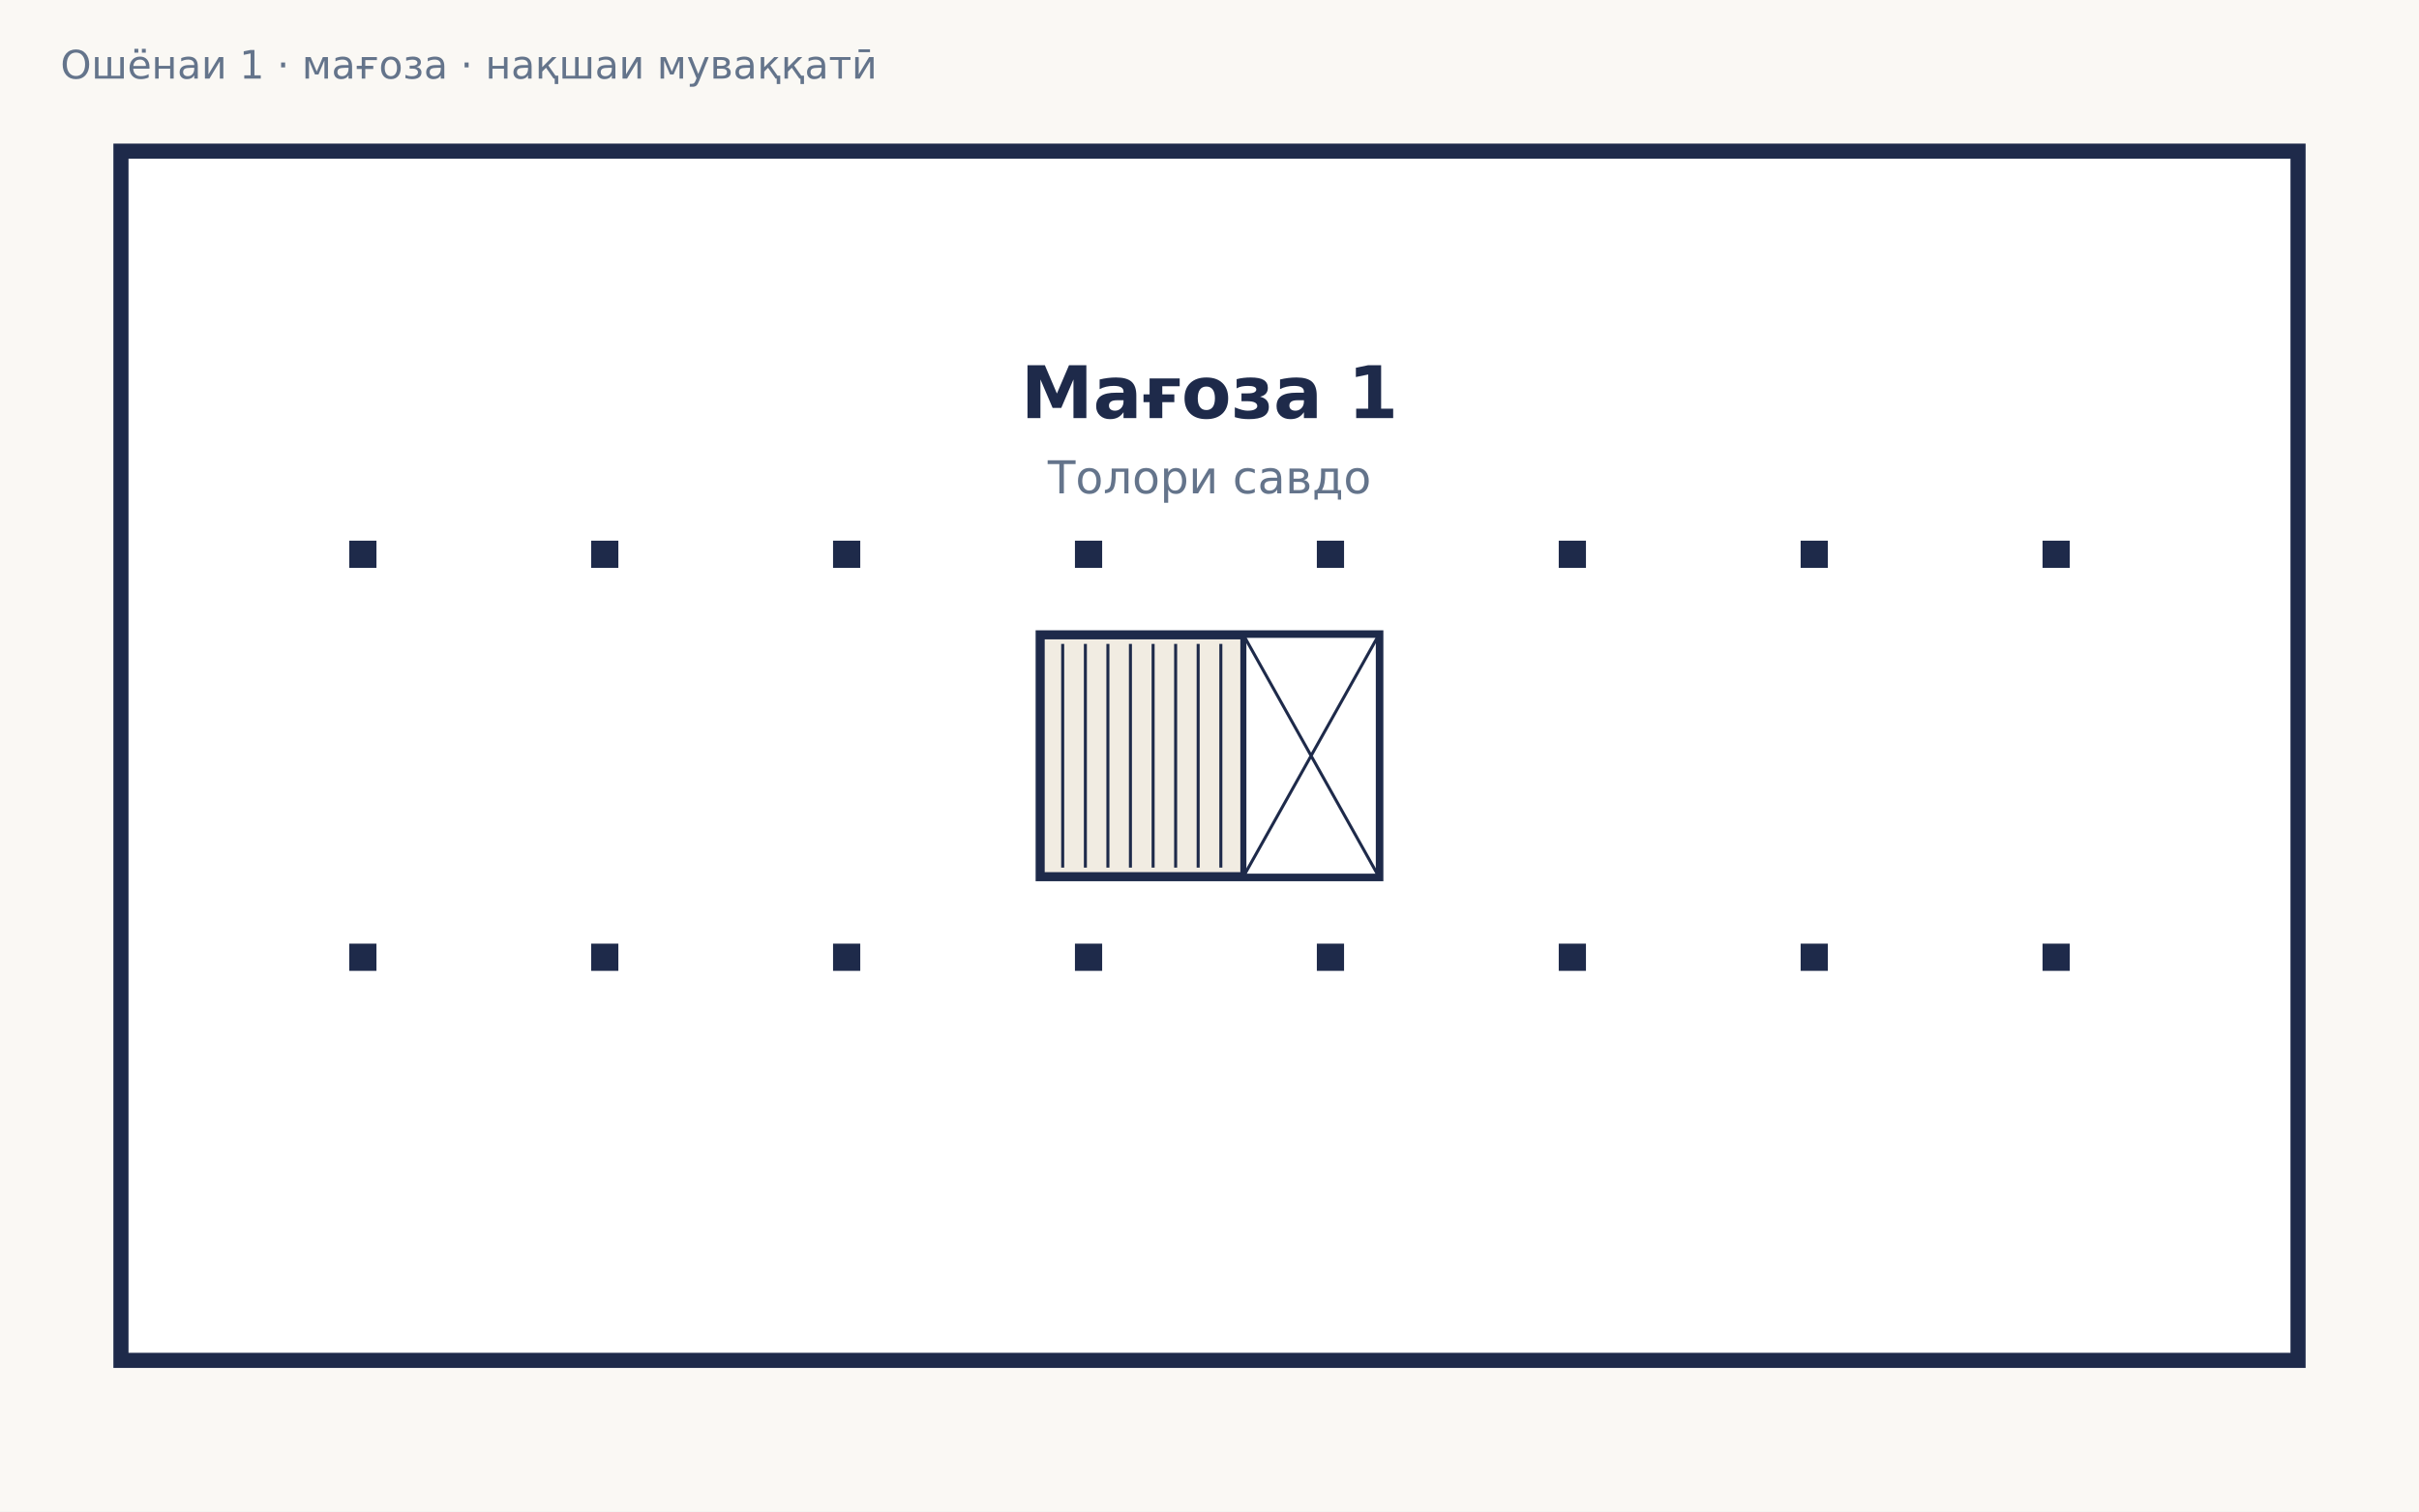
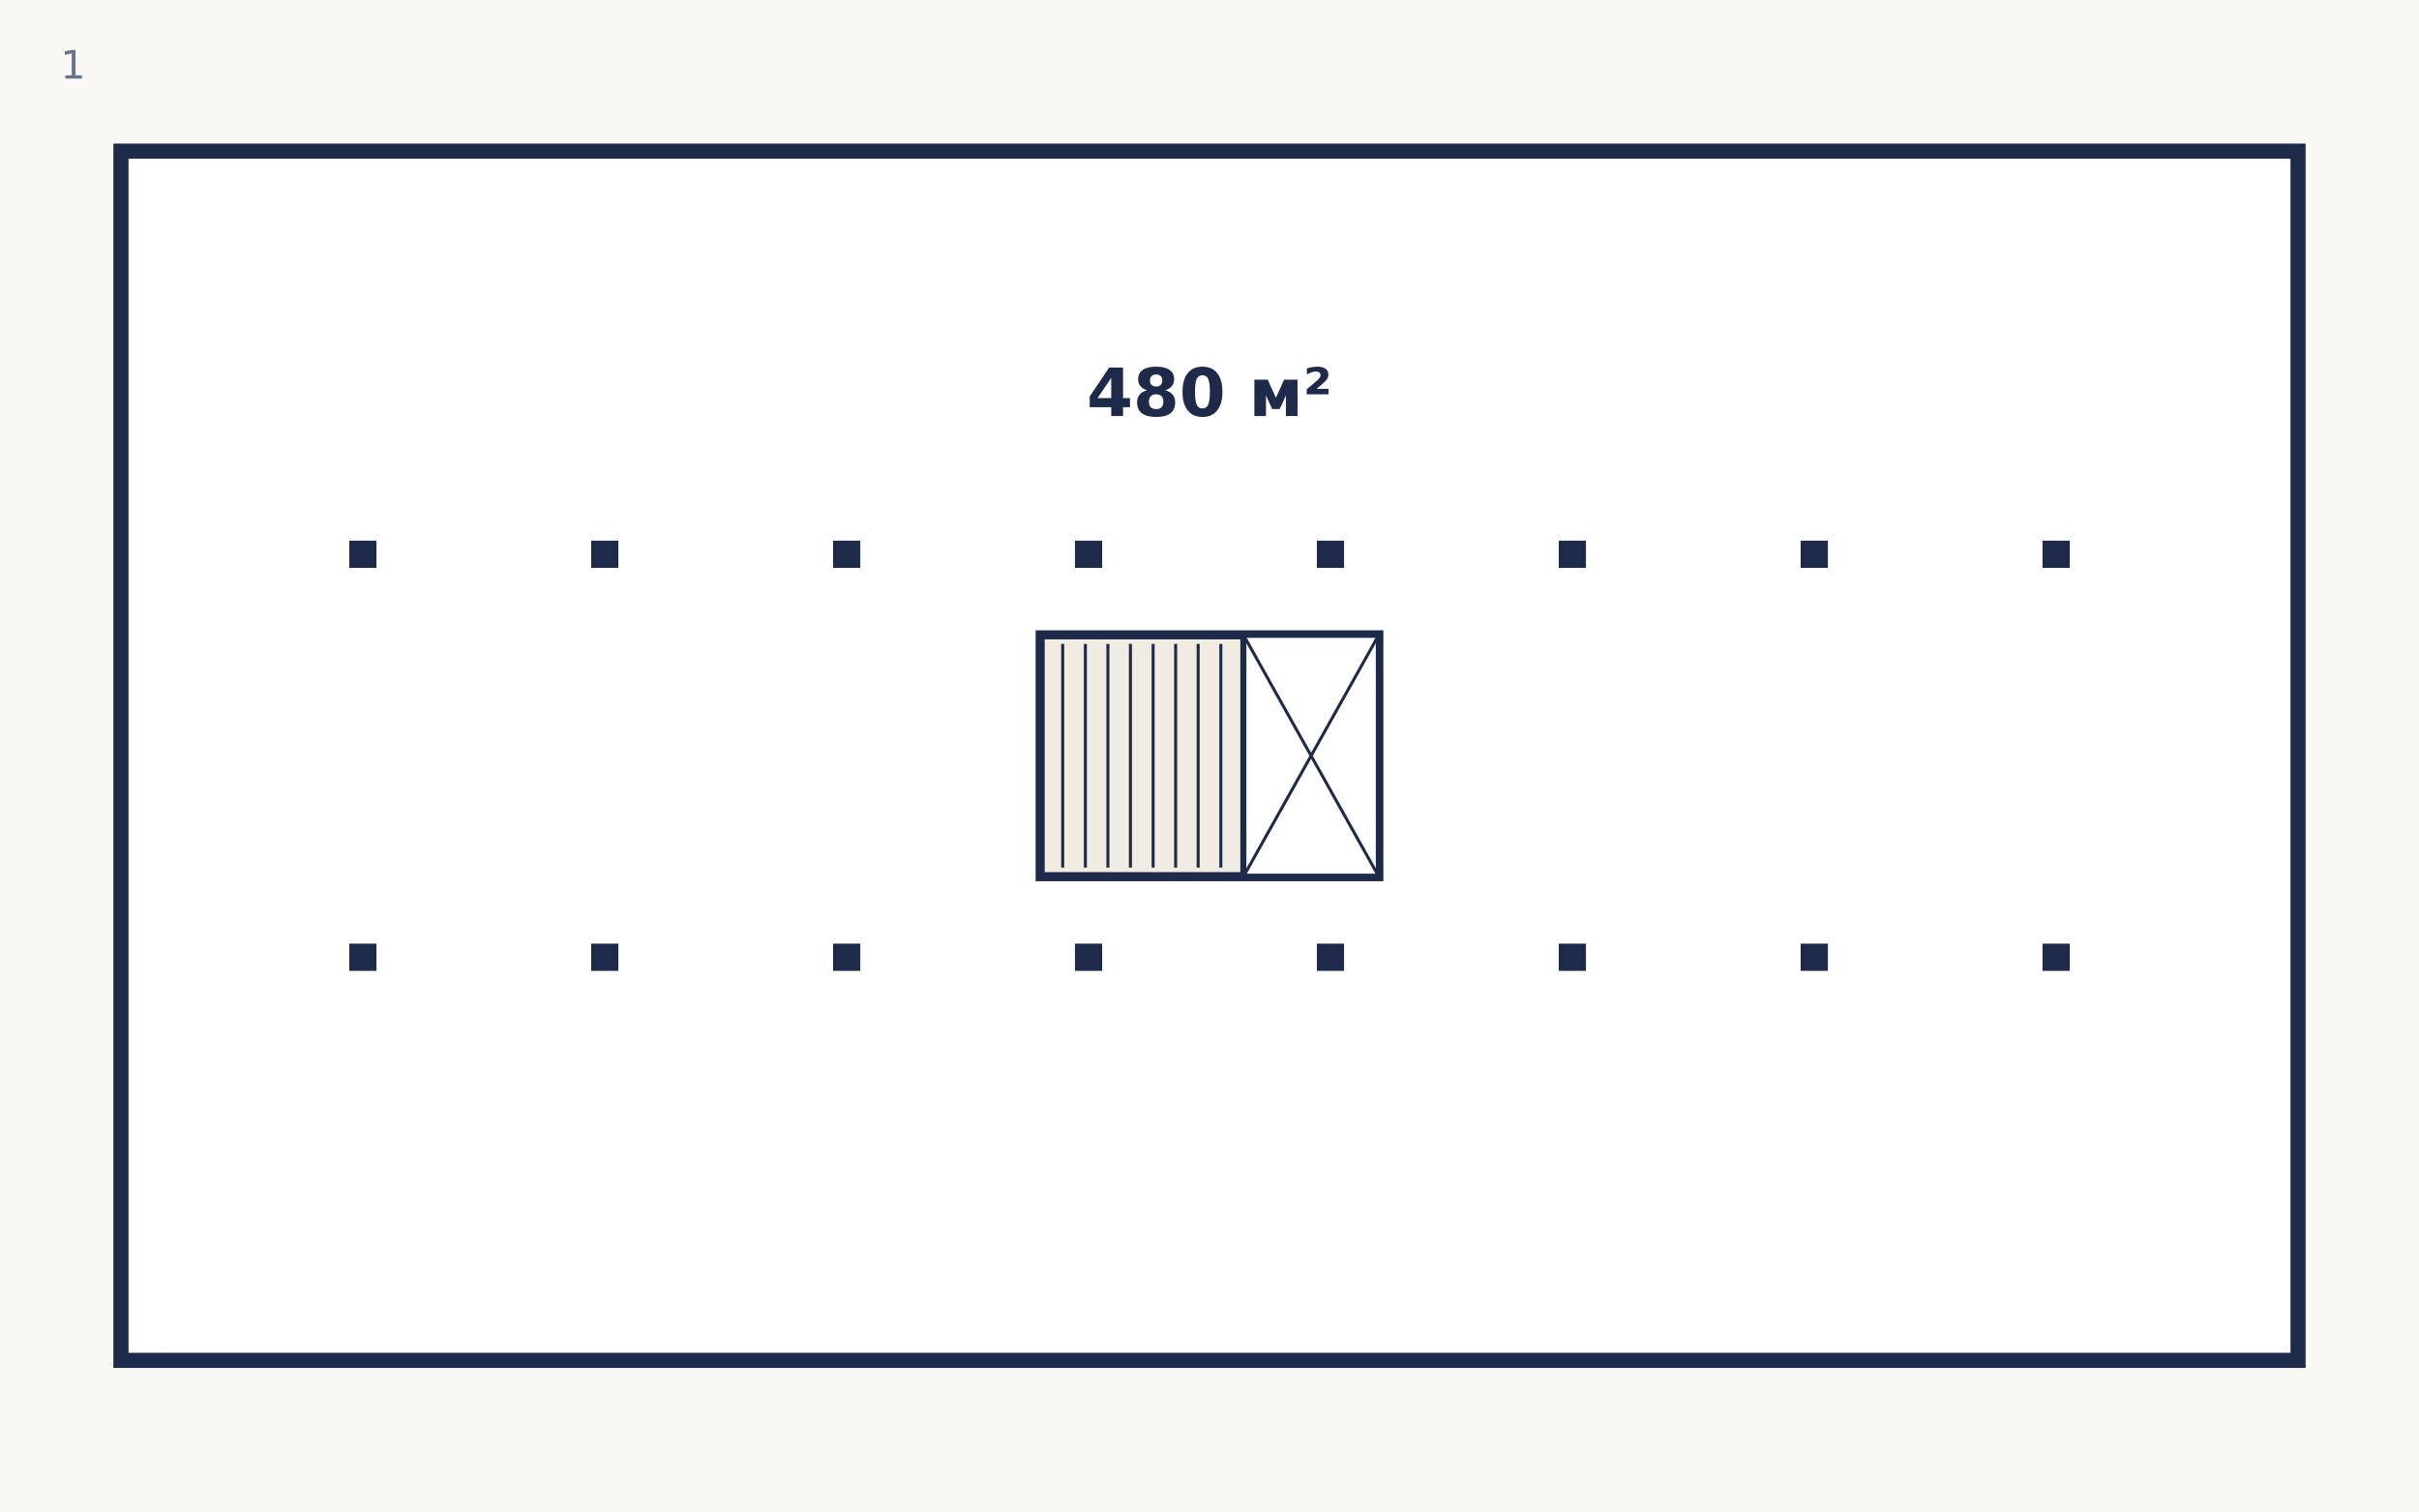
<svg xmlns="http://www.w3.org/2000/svg" width="1600" height="1000" viewBox="0 0 1600 1000" font-family="DejaVu Sans, Arial, sans-serif">
  <rect x="0.0" y="0.0" width="1600.0" height="1000.0" fill="#faf8f4" />
  <rect x="80.0" y="100.0" width="1440.0" height="800.0" fill="#ffffff" />
  <rect x="231.0" y="357.7" width="18.0" height="18.0" fill="#1e2a4a" />
  <rect x="231.0" y="624.3" width="18.0" height="18.0" fill="#1e2a4a" />
  <rect x="391.0" y="357.7" width="18.0" height="18.0" fill="#1e2a4a" />
  <rect x="391.0" y="624.3" width="18.0" height="18.0" fill="#1e2a4a" />
  <rect x="551.0" y="357.7" width="18.0" height="18.0" fill="#1e2a4a" />
  <rect x="551.0" y="624.3" width="18.0" height="18.0" fill="#1e2a4a" />
  <rect x="711.0" y="357.7" width="18.0" height="18.0" fill="#1e2a4a" />
  <rect x="711.0" y="624.3" width="18.0" height="18.0" fill="#1e2a4a" />
  <rect x="871.0" y="357.7" width="18.0" height="18.0" fill="#1e2a4a" />
  <rect x="871.0" y="624.3" width="18.0" height="18.0" fill="#1e2a4a" />
  <rect x="1031.0" y="357.7" width="18.0" height="18.0" fill="#1e2a4a" />
  <rect x="1031.0" y="624.3" width="18.0" height="18.0" fill="#1e2a4a" />
  <rect x="1191.0" y="357.7" width="18.0" height="18.0" fill="#1e2a4a" />
  <rect x="1191.0" y="624.3" width="18.0" height="18.0" fill="#1e2a4a" />
  <rect x="1351.0" y="357.7" width="18.0" height="18.0" fill="#1e2a4a" />
  <rect x="1351.0" y="624.3" width="18.0" height="18.0" fill="#1e2a4a" />
-   <text x="800.0" y="260.0" font-size="48" font-weight="700" fill="#1e2a4a" text-anchor="middle" dominant-baseline="central">Мағоза 1</text>
-   <text x="800.0" y="316.0" font-size="30" font-weight="400" fill="#64748b" text-anchor="middle" dominant-baseline="central">Толори савдо</text>
+   <text x="800.0" y="260.0" font-size="44" font-weight="700" fill="#1e2a4a" text-anchor="middle" dominant-baseline="central">480 м²</text>
  <rect x="688.0" y="420.0" width="224.0" height="160.0" fill="#f1ece2" stroke="#1e2a4a" stroke-width="6" />
  <line x1="702.9" y1="426.0" x2="702.9" y2="574.0" stroke="#1e2a4a" stroke-width="2" />
  <line x1="717.9" y1="426.0" x2="717.9" y2="574.0" stroke="#1e2a4a" stroke-width="2" />
  <line x1="732.8" y1="426.0" x2="732.8" y2="574.0" stroke="#1e2a4a" stroke-width="2" />
  <line x1="747.7" y1="426.0" x2="747.7" y2="574.0" stroke="#1e2a4a" stroke-width="2" />
  <line x1="762.7" y1="426.0" x2="762.7" y2="574.0" stroke="#1e2a4a" stroke-width="2" />
  <line x1="777.6" y1="426.0" x2="777.6" y2="574.0" stroke="#1e2a4a" stroke-width="2" />
  <line x1="792.5" y1="426.0" x2="792.5" y2="574.0" stroke="#1e2a4a" stroke-width="2" />
  <line x1="807.5" y1="426.0" x2="807.5" y2="574.0" stroke="#1e2a4a" stroke-width="2" />
  <rect x="822.4" y="420.0" width="89.6" height="160.0" fill="#ffffff" stroke="#1e2a4a" stroke-width="4" />
  <path d="M822.4 420.0 L912.0 580.0 M912.0 420.0 L822.4 580.0" stroke="#1e2a4a" stroke-width="2" />
  <rect x="80.0" y="100.0" width="1440.0" height="800.0" fill="none" stroke="#1e2a4a" stroke-width="10" />
-   <text x="40" y="52" font-size="26" fill="#64748b">Ошёнаи 1 · мағоза · нақшаи муваққатӣ</text>
+   <text x="40" y="52" font-size="26" fill="#64748b">1</text>
</svg>
